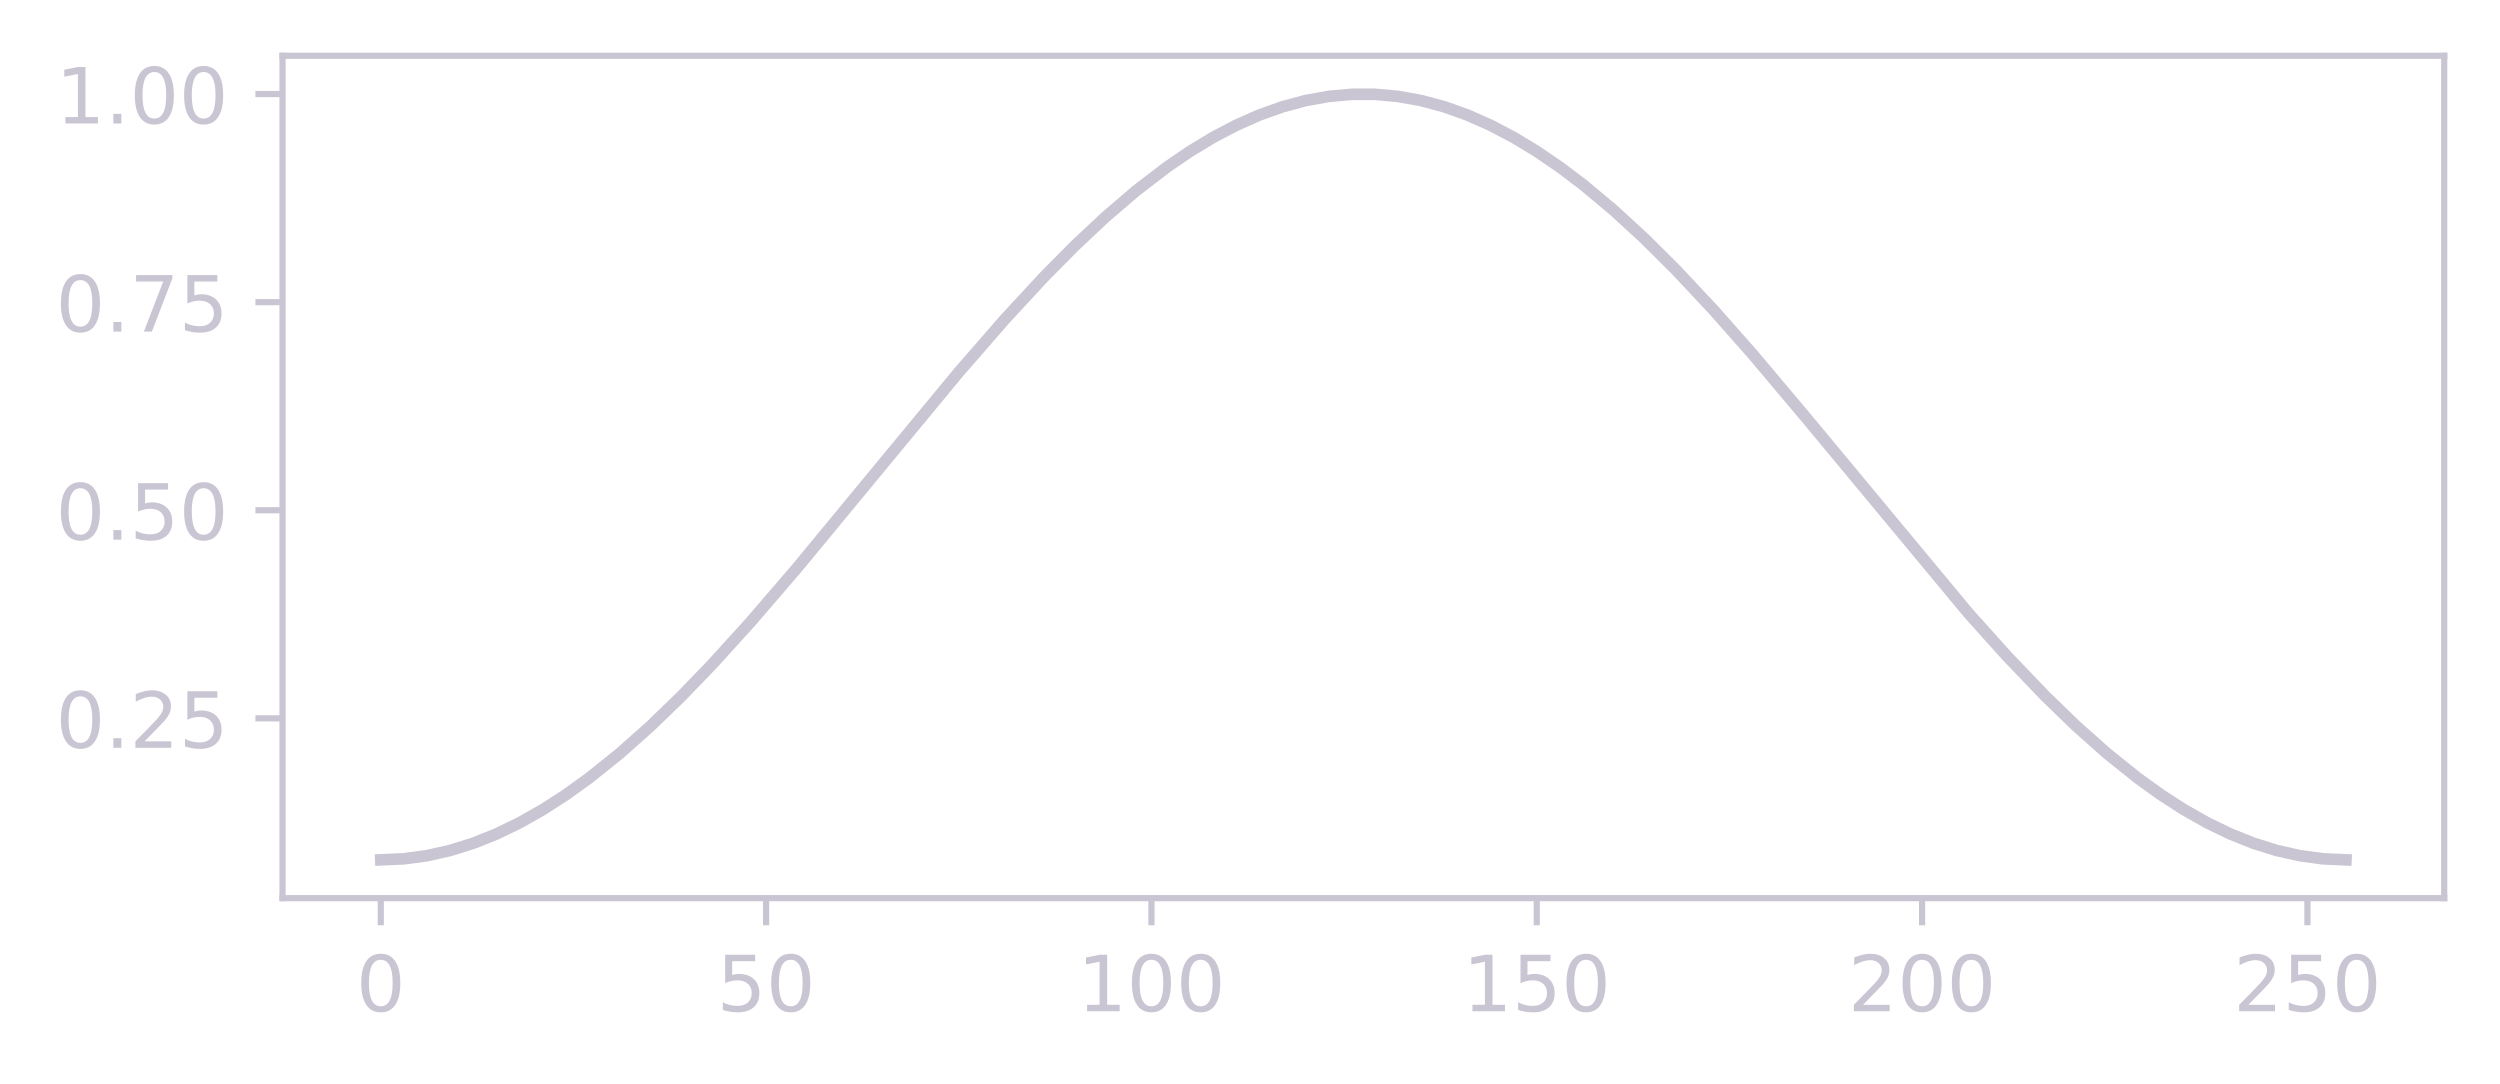
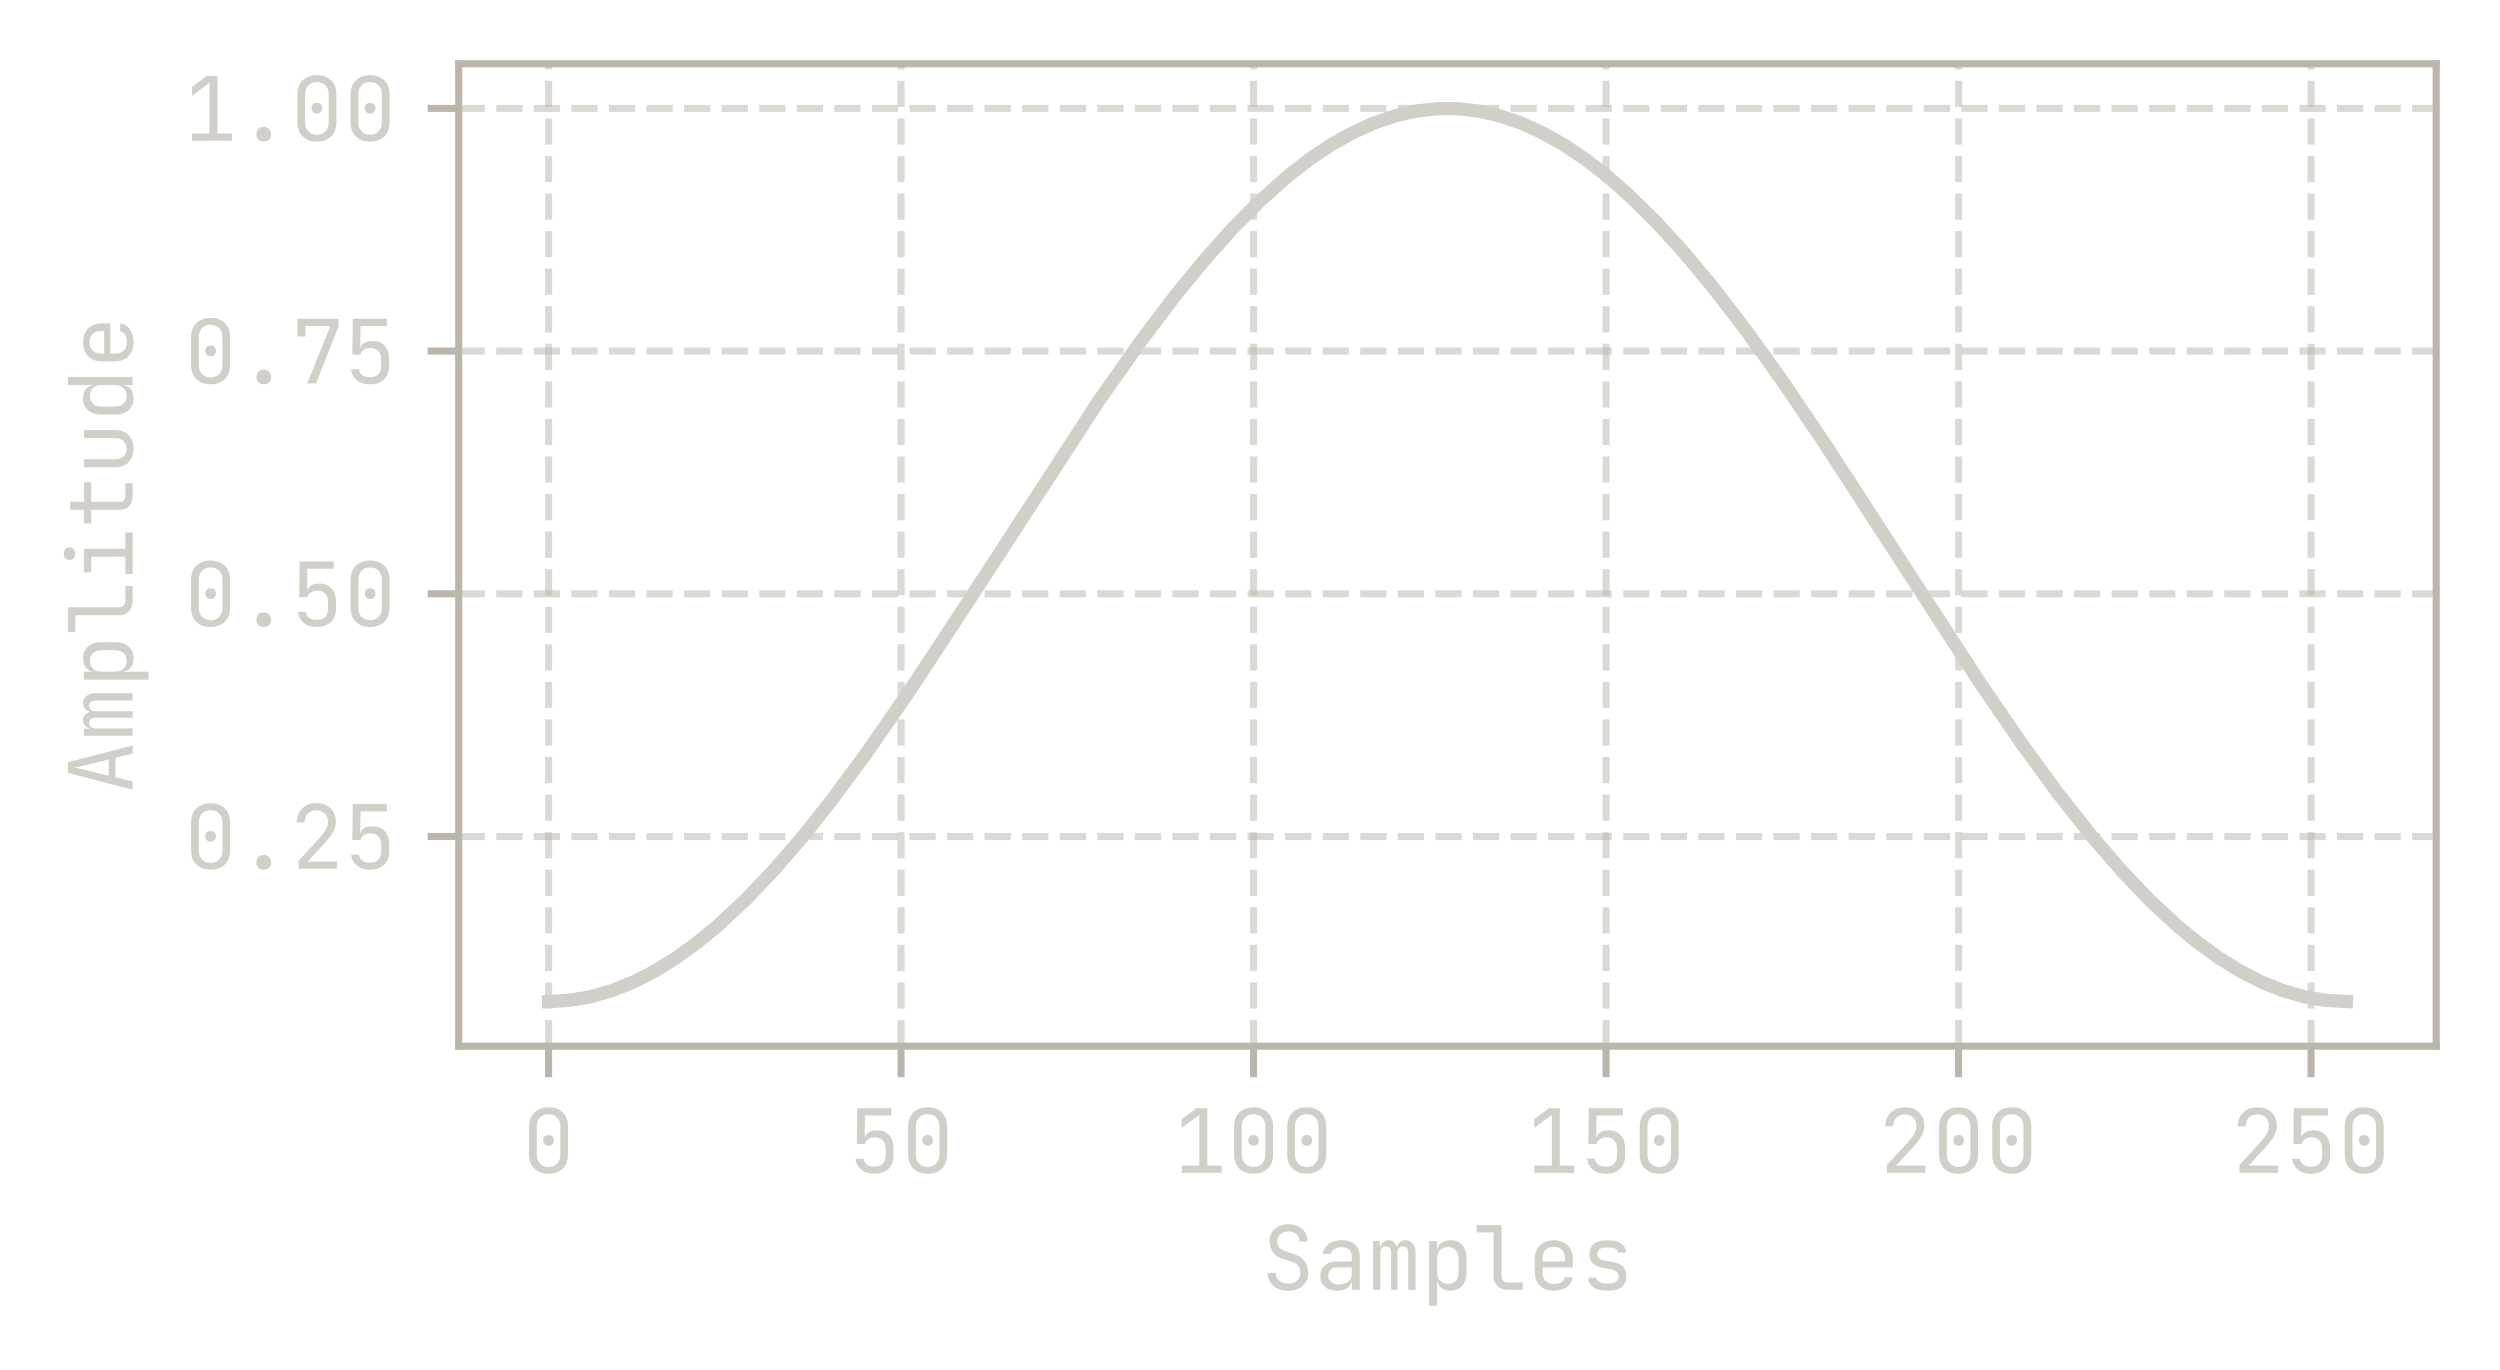
- <svg xmlns="http://www.w3.org/2000/svg" xmlns:xlink="http://www.w3.org/1999/xlink" width="322.666pt" height="139.798pt" viewBox="0 0 322.666 139.798" version="1.1">
+ <svg xmlns="http://www.w3.org/2000/svg" xmlns:xlink="http://www.w3.org/1999/xlink" width="282.17pt" height="154.58pt" viewBox="0 0 282.17 154.58" version="1.1">
  <defs>
    <style type="text/css">*{stroke-linejoin: round; stroke-linecap: butt}</style>
  </defs>
  <g id="figure_1">
    <g id="patch_1">
-       <path d="M 0 139.798  L 322.666 139.798  L 322.666 0  L 0 0  L 0 139.798  z " style="fill: none" />
+       <path d="M 0 154.58  L 282.17 154.58  L 282.17 0  L 0 0  L 0 154.58  z " style="fill: none" />
    </g>
    <g id="axes_1">
      <g id="patch_2">
-         <path d="M 36.466 115.92  L 315.466 115.92  L 315.466 7.2  L 36.466 7.2  L 36.466 115.92  z " style="fill: none" />
+         <path d="M 51.77 118.08  L 274.97 118.08  L 274.97 7.2  L 51.77 7.2  L 51.77 118.08  z " style="fill: none" />
      </g>
      <g id="matplotlib.axis_1">
        <g id="xtick_1">
          <g id="line2d_1">
-             <defs>
-               <path id="m884967a08b" d="M 0 0  L 0 3.5  " style="stroke: #cac5d3; stroke-width: 0.8" />
-             </defs>
-             <g>
-               <use xlink:href="#m884967a08b" x="49.147" y="115.92" style="fill: #cac5d3; stroke: #cac5d3; stroke-width: 0.8" />
+             <path d="M 61.916 118.08  L 61.916 7.2  " clip-path="url(#p6662fe7fbd)" style="fill: none; stroke-dasharray: 2.96,1.28; stroke-dashoffset: 0; stroke: #bbb5ac; stroke-opacity: 0.5; stroke-width: 0.8" />
+           </g>
+           <g id="line2d_2">
+             <defs>
+               <path id="m561992308f" d="M 0 0  L 0 3.5  " style="stroke: #bbb5ac; stroke-width: 0.8" />
+             </defs>
+             <g>
+               <use xlink:href="#m561992308f" x="61.916" y="118.08" style="fill: #bbb5ac; stroke: #bbb5ac; stroke-width: 0.8" />
            </g>
          </g>
          <g id="text_1">
-             <g style="fill: #cac5d3" transform="translate(45.96619 130.5184)scale(0.1 -0.1)">
-               <defs>
-                 <path id="DejaVuSans-30" d="M 2034 4250  Q 1547 4250 1301 3770  Q 1056 3291 1056 2328  Q 1056 1369 1301 889  Q 1547 409 2034 409  Q 2525 409 2770 889  Q 3016 1369 3016 2328  Q 3016 3291 2770 3770  Q 2525 4250 2034 4250  z M 2034 4750  Q 2819 4750 3233 4129  Q 3647 3509 3647 2328  Q 3647 1150 3233 529  Q 2819 -91 2034 -91  Q 1250 -91 836 529  Q 422 1150 422 2328  Q 422 3509 836 4129  Q 1250 4750 2034 4750  z " transform="scale(0.015625)" />
-               </defs>
-               <use xlink:href="#DejaVuSans-30" />
+             <g style="fill: #d2cec8" transform="translate(58.91577 132.38)scale(0.1 -0.1)">
+               <defs>
+                 <path id="JetBrainsMono-Regular-30" d="M 1920 -64  Q 1274 -64 893 310  Q 512 685 512 1312  L 512 3360  Q 512 3987 893 4361  Q 1274 4736 1920 4736  Q 2566 4736 2947 4361  Q 3328 3987 3328 3360  L 3328 1312  Q 3328 896 3155 585  Q 2982 275 2665 105  Q 2349 -64 1920 -64  z M 1920 429  Q 2304 429 2537 675  Q 2771 922 2771 1312  L 2771 3360  Q 2771 3750 2537 3996  Q 2304 4243 1920 4243  Q 1536 4243 1302 3996  Q 1069 3750 1069 3360  L 1069 1312  Q 1069 922 1302 675  Q 1536 429 1920 429  z M 1920 1958  Q 1747 1958 1641 2067  Q 1536 2176 1536 2355  Q 1536 2528 1641 2633  Q 1747 2739 1920 2739  Q 2093 2739 2198 2633  Q 2304 2528 2304 2355  Q 2304 2176 2198 2067  Q 2093 1958 1920 1958  z " transform="scale(0.015625)" />
+               </defs>
+               <use xlink:href="#JetBrainsMono-Regular-30" />
            </g>
          </g>
        </g>
        <g id="xtick_2">
-           <g id="line2d_2">
-             <g>
-               <use xlink:href="#m884967a08b" x="98.88" y="115.92" style="fill: #cac5d3; stroke: #cac5d3; stroke-width: 0.8" />
+           <g id="line2d_3">
+             <path d="M 101.702 118.08  L 101.702 7.2  " clip-path="url(#p6662fe7fbd)" style="fill: none; stroke-dasharray: 2.96,1.28; stroke-dashoffset: 0; stroke: #bbb5ac; stroke-opacity: 0.5; stroke-width: 0.8" />
+           </g>
+           <g id="line2d_4">
+             <g>
+               <use xlink:href="#m561992308f" x="101.702" y="118.08" style="fill: #bbb5ac; stroke: #bbb5ac; stroke-width: 0.8" />
            </g>
          </g>
          <g id="text_2">
-             <g style="fill: #cac5d3" transform="translate(92.51756 130.5184)scale(0.1 -0.1)">
-               <defs>
-                 <path id="DejaVuSans-35" d="M 691 4666  L 3169 4666  L 3169 4134  L 1269 4134  L 1269 2991  Q 1406 3038 1543 3061  Q 1681 3084 1819 3084  Q 2600 3084 3056 2656  Q 3513 2228 3513 1497  Q 3513 744 3044 326  Q 2575 -91 1722 -91  Q 1428 -91 1123 -41  Q 819 9 494 109  L 494 744  Q 775 591 1075 516  Q 1375 441 1709 441  Q 2250 441 2565 725  Q 2881 1009 2881 1497  Q 2881 1984 2565 2268  Q 2250 2553 1709 2553  Q 1456 2553 1204 2497  Q 953 2441 691 2322  L 691 4666  z " transform="scale(0.015625)" />
-               </defs>
-               <use xlink:href="#DejaVuSans-35" />
-               <use xlink:href="#DejaVuSans-30" x="63.623" />
+             <g style="fill: #d2cec8" transform="translate(95.70186 132.38)scale(0.1 -0.1)">
+               <defs>
+                 <path id="JetBrainsMono-Regular-35" d="M 1907 -64  Q 1338 -64 973 230  Q 608 525 544 1024  L 1120 1024  Q 1152 749 1357 598  Q 1562 448 1914 448  Q 2317 448 2518 665  Q 2720 883 2720 1280  L 2720 1734  Q 2720 2131 2518 2348  Q 2317 2566 1920 2566  Q 1670 2566 1484 2435  Q 1299 2304 1216 2086  L 640 2086  L 672 4672  L 3130 4672  L 3130 4147  L 1229 4147  L 1210 2592  L 1235 2592  Q 1293 2816 1520 2944  Q 1747 3072 2093 3072  Q 2662 3078 2979 2723  Q 3296 2368 3296 1734  L 3296 1280  Q 3296 659 2931 297  Q 2566 -64 1907 -64  z " transform="scale(0.015625)" />
+               </defs>
+               <use xlink:href="#JetBrainsMono-Regular-35" />
+               <use xlink:href="#JetBrainsMono-Regular-30" x="60" />
            </g>
          </g>
        </g>
        <g id="xtick_3">
-           <g id="line2d_3">
-             <g>
-               <use xlink:href="#m884967a08b" x="148.613" y="115.92" style="fill: #cac5d3; stroke: #cac5d3; stroke-width: 0.8" />
+           <g id="line2d_5">
+             <path d="M 141.488 118.08  L 141.488 7.2  " clip-path="url(#p6662fe7fbd)" style="fill: none; stroke-dasharray: 2.96,1.28; stroke-dashoffset: 0; stroke: #bbb5ac; stroke-opacity: 0.5; stroke-width: 0.8" />
+           </g>
+           <g id="line2d_6">
+             <g>
+               <use xlink:href="#m561992308f" x="141.488" y="118.08" style="fill: #bbb5ac; stroke: #bbb5ac; stroke-width: 0.8" />
            </g>
          </g>
          <g id="text_3">
-             <g style="fill: #cac5d3" transform="translate(139.0689 130.5184)scale(0.1 -0.1)">
-               <defs>
-                 <path id="DejaVuSans-31" d="M 794 531  L 1825 531  L 1825 4091  L 703 3866  L 703 4441  L 1819 4666  L 2450 4666  L 2450 531  L 3481 531  L 3481 0  L 794 0  L 794 531  z " transform="scale(0.015625)" />
-               </defs>
-               <use xlink:href="#DejaVuSans-31" />
-               <use xlink:href="#DejaVuSans-30" x="63.623" />
-               <use xlink:href="#DejaVuSans-30" x="127.246" />
+             <g style="fill: #d2cec8" transform="translate(132.488 132.38)scale(0.1 -0.1)">
+               <defs>
+                 <path id="JetBrainsMono-Regular-31" d="M 576 0  L 576 525  L 1843 525  L 1843 4192  L 576 3245  L 576 3885  L 1632 4672  L 2419 4672  L 2419 525  L 3456 525  L 3456 0  L 576 0  z " transform="scale(0.015625)" />
+               </defs>
+               <use xlink:href="#JetBrainsMono-Regular-31" />
+               <use xlink:href="#JetBrainsMono-Regular-30" x="60" />
+               <use xlink:href="#JetBrainsMono-Regular-30" x="120" />
            </g>
          </g>
        </g>
        <g id="xtick_4">
-           <g id="line2d_4">
-             <g>
-               <use xlink:href="#m884967a08b" x="198.345" y="115.92" style="fill: #cac5d3; stroke: #cac5d3; stroke-width: 0.8" />
+           <g id="line2d_7">
+             <path d="M 181.274 118.08  L 181.274 7.2  " clip-path="url(#p6662fe7fbd)" style="fill: none; stroke-dasharray: 2.96,1.28; stroke-dashoffset: 0; stroke: #bbb5ac; stroke-opacity: 0.5; stroke-width: 0.8" />
+           </g>
+           <g id="line2d_8">
+             <g>
+               <use xlink:href="#m561992308f" x="181.274" y="118.08" style="fill: #bbb5ac; stroke: #bbb5ac; stroke-width: 0.8" />
            </g>
          </g>
          <g id="text_4">
-             <g style="fill: #cac5d3" transform="translate(188.8016 130.5184)scale(0.1 -0.1)">
-               <use xlink:href="#DejaVuSans-31" />
-               <use xlink:href="#DejaVuSans-35" x="63.623" />
-               <use xlink:href="#DejaVuSans-30" x="127.246" />
+             <g style="fill: #d2cec8" transform="translate(172.2741 132.38)scale(0.1 -0.1)">
+               <use xlink:href="#JetBrainsMono-Regular-31" />
+               <use xlink:href="#JetBrainsMono-Regular-35" x="60" />
+               <use xlink:href="#JetBrainsMono-Regular-30" x="120" />
            </g>
          </g>
        </g>
        <g id="xtick_5">
-           <g id="line2d_5">
-             <g>
-               <use xlink:href="#m884967a08b" x="248.078" y="115.92" style="fill: #cac5d3; stroke: #cac5d3; stroke-width: 0.8" />
+           <g id="line2d_9">
+             <path d="M 221.06 118.08  L 221.06 7.2  " clip-path="url(#p6662fe7fbd)" style="fill: none; stroke-dasharray: 2.96,1.28; stroke-dashoffset: 0; stroke: #bbb5ac; stroke-opacity: 0.5; stroke-width: 0.8" />
+           </g>
+           <g id="line2d_10">
+             <g>
+               <use xlink:href="#m561992308f" x="221.06" y="118.08" style="fill: #bbb5ac; stroke: #bbb5ac; stroke-width: 0.8" />
            </g>
          </g>
          <g id="text_5">
-             <g style="fill: #cac5d3" transform="translate(238.5342 130.5184)scale(0.1 -0.1)">
-               <defs>
-                 <path id="DejaVuSans-32" d="M 1228 531  L 3431 531  L 3431 0  L 469 0  L 469 531  Q 828 903 1448 1529  Q 2069 2156 2228 2338  Q 2531 2678 2651 2914  Q 2772 3150 2772 3378  Q 2772 3750 2511 3984  Q 2250 4219 1831 4219  Q 1534 4219 1204 4116  Q 875 4013 500 3803  L 500 4441  Q 881 4594 1212 4672  Q 1544 4750 1819 4750  Q 2544 4750 2975 4387  Q 3406 4025 3406 3419  Q 3406 3131 3298 2873  Q 3191 2616 2906 2266  Q 2828 2175 2409 1742  Q 1991 1309 1228 531  z " transform="scale(0.015625)" />
-               </defs>
-               <use xlink:href="#DejaVuSans-32" />
-               <use xlink:href="#DejaVuSans-30" x="63.623" />
-               <use xlink:href="#DejaVuSans-30" x="127.246" />
+             <g style="fill: #d2cec8" transform="translate(212.0602 132.38)scale(0.1 -0.1)">
+               <defs>
+                 <path id="JetBrainsMono-Regular-32" d="M 589 0  L 589 570  L 2080 2195  Q 2413 2554 2563 2835  Q 2714 3117 2714 3386  Q 2714 3770 2490 3997  Q 2266 4224 1882 4224  Q 1491 4224 1264 3990  Q 1037 3757 1037 3360  L 461 3360  Q 480 3994 864 4365  Q 1248 4736 1882 4736  Q 2528 4736 2909 4371  Q 3290 4006 3290 3379  Q 3290 3046 3094 2681  Q 2899 2317 2464 1843  L 1248 525  L 3366 525  L 3366 0  L 589 0  z " transform="scale(0.015625)" />
+               </defs>
+               <use xlink:href="#JetBrainsMono-Regular-32" />
+               <use xlink:href="#JetBrainsMono-Regular-30" x="60" />
+               <use xlink:href="#JetBrainsMono-Regular-30" x="120" />
            </g>
          </g>
        </g>
        <g id="xtick_6">
-           <g id="line2d_6">
-             <g>
-               <use xlink:href="#m884967a08b" x="297.811" y="115.92" style="fill: #cac5d3; stroke: #cac5d3; stroke-width: 0.8" />
+           <g id="line2d_11">
+             <path d="M 260.846 118.08  L 260.846 7.2  " clip-path="url(#p6662fe7fbd)" style="fill: none; stroke-dasharray: 2.96,1.28; stroke-dashoffset: 0; stroke: #bbb5ac; stroke-opacity: 0.5; stroke-width: 0.8" />
+           </g>
+           <g id="line2d_12">
+             <g>
+               <use xlink:href="#m561992308f" x="260.846" y="118.08" style="fill: #bbb5ac; stroke: #bbb5ac; stroke-width: 0.8" />
            </g>
          </g>
          <g id="text_6">
-             <g style="fill: #cac5d3" transform="translate(288.2668 130.5184)scale(0.1 -0.1)">
-               <use xlink:href="#DejaVuSans-32" />
-               <use xlink:href="#DejaVuSans-35" x="63.623" />
-               <use xlink:href="#DejaVuSans-30" x="127.246" />
-             </g>
+             <g style="fill: #d2cec8" transform="translate(251.8462 132.38)scale(0.1 -0.1)">
+               <use xlink:href="#JetBrainsMono-Regular-32" />
+               <use xlink:href="#JetBrainsMono-Regular-35" x="60" />
+               <use xlink:href="#JetBrainsMono-Regular-30" x="120" />
+             </g>
+           </g>
+         </g>
+         <g id="text_7">
+           <g style="fill: #d2cec8" transform="translate(142.3703 145.58)scale(0.1 -0.1)">
+             <defs>
+               <path id="JetBrainsMono-Regular-53" d="M 1946 -64  Q 1267 -64 864 288  Q 461 640 461 1229  L 1037 1229  Q 1037 877 1286 662  Q 1536 448 1946 448  Q 2342 448 2579 662  Q 2816 877 2816 1229  Q 2816 1504 2672 1712  Q 2528 1920 2278 1997  L 1587 2214  Q 1120 2362 854 2701  Q 589 3040 589 3488  Q 589 4058 963 4397  Q 1338 4736 1958 4736  Q 2579 4736 2950 4397  Q 3322 4058 3322 3488  L 2746 3488  Q 2746 3827 2531 4025  Q 2317 4224 1958 4224  Q 1594 4224 1373 4025  Q 1152 3827 1152 3501  Q 1152 3245 1299 3059  Q 1446 2874 1702 2790  L 2419 2560  Q 2861 2419 3120 2060  Q 3379 1702 3379 1229  Q 3379 640 2988 288  Q 2598 -64 1946 -64  z " transform="scale(0.015625)" />
+               <path id="JetBrainsMono-Regular-61" d="M 1613 -64  Q 1056 -64 736 221  Q 416 506 416 992  Q 416 1485 736 1766  Q 1056 2048 1600 2048  L 2688 2048  L 2688 2400  Q 2688 2720 2493 2899  Q 2298 3078 1952 3078  Q 1645 3078 1433 2944  Q 1222 2810 1171 2592  L 595 2592  Q 627 2886 809 3110  Q 992 3334 1289 3459  Q 1587 3584 1952 3584  Q 2560 3584 2912 3270  Q 3264 2957 3264 2419  L 3264 0  L 2701 0  L 2701 672  L 2694 672  Q 2656 333 2365 134  Q 2074 -64 1613 -64  z M 1754 390  Q 2163 390 2425 595  Q 2688 800 2688 1120  L 2688 1619  L 1613 1619  Q 1325 1619 1158 1459  Q 992 1299 992 1024  Q 992 730 1193 560  Q 1395 390 1754 390  z " transform="scale(0.015625)" />
+               <path id="JetBrainsMono-Regular-6d" d="M 384 0  L 384 3520  L 890 3520  L 890 3098  L 928 3098  Q 973 3315 1129 3449  Q 1286 3584 1517 3584  Q 1728 3584 1881 3453  Q 2035 3322 2099 3098  L 2138 3098  Q 2182 3315 2342 3449  Q 2502 3584 2739 3584  Q 3059 3584 3257 3331  Q 3456 3078 3456 2675  L 3456 0  L 2925 0  L 2925 2682  Q 2925 2906 2825 3024  Q 2726 3142 2541 3142  Q 2355 3142 2252 3024  Q 2150 2906 2150 2688  L 2150 0  L 1690 0  L 1690 2682  Q 1690 2906 1584 3024  Q 1478 3142 1293 3142  Q 1114 3142 1014 3024  Q 915 2906 915 2688  L 915 0  L 384 0  z " transform="scale(0.015625)" />
+               <path id="JetBrainsMono-Regular-70" d="M 595 -1152  L 595 3520  L 1171 3520  L 1171 2848  L 1178 2848  Q 1222 3194 1481 3389  Q 1741 3584 2138 3584  Q 2669 3584 2985 3235  Q 3302 2886 3302 2278  L 3302 1248  Q 3302 640 2985 288  Q 2669 -64 2138 -64  Q 1741 -64 1485 134  Q 1229 333 1178 672  L 1158 672  L 1171 -128  L 1171 -1152  L 595 -1152  z M 1946 435  Q 2310 435 2518 652  Q 2726 870 2726 1280  L 2726 2240  Q 2726 2650 2518 2867  Q 2310 3085 1946 3085  Q 1594 3085 1382 2861  Q 1171 2637 1171 2240  L 1171 1280  Q 1171 883 1382 659  Q 1594 435 1946 435  z " transform="scale(0.015625)" />
+               <path id="JetBrainsMono-Regular-6c" d="M 2432 0  Q 1965 0 1686 272  Q 1408 544 1408 992  L 1408 4147  L 192 4147  L 192 4672  L 1984 4672  L 1984 992  Q 1984 774 2105 649  Q 2227 525 2432 525  L 3520 525  L 3520 0  L 2432 0  z " transform="scale(0.015625)" />
+               <path id="JetBrainsMono-Regular-65" d="M 1920 -64  Q 1504 -64 1193 102  Q 883 269 713 573  Q 544 877 544 1280  L 544 2240  Q 544 2650 713 2950  Q 883 3251 1193 3417  Q 1504 3584 1920 3584  Q 2336 3584 2646 3417  Q 2957 3251 3126 2950  Q 3296 2650 3296 2240  L 3296 1619  L 1107 1619  L 1107 1280  Q 1107 864 1318 643  Q 1530 422 1920 422  Q 2253 422 2457 540  Q 2662 659 2707 896  L 3283 896  Q 3226 454 2851 195  Q 2477 -64 1920 -64  z M 1107 2054  L 2733 2054  L 2733 2240  Q 2733 2656 2525 2880  Q 2317 3104 1920 3104  Q 1530 3104 1318 2880  Q 1107 2656 1107 2240  L 1107 2054  z " transform="scale(0.015625)" />
+               <path id="JetBrainsMono-Regular-73" d="M 1811 -51  Q 1267 -51 921 198  Q 576 448 576 883  L 1165 883  Q 1165 685 1353 573  Q 1542 461 1824 461  L 2093 461  Q 2432 461 2598 598  Q 2765 736 2765 966  Q 2765 1190 2608 1321  Q 2451 1453 2157 1498  L 1683 1574  Q 1158 1664 908 1907  Q 659 2150 659 2579  Q 659 3059 969 3315  Q 1280 3571 1862 3571  L 2106 3571  Q 2643 3571 2966 3331  Q 3290 3091 3290 2694  L 2701 2694  Q 2701 2861 2537 2960  Q 2374 3059 2093 3059  L 1850 3059  Q 1549 3059 1385 2934  Q 1222 2810 1222 2579  Q 1222 2195 1766 2106  L 2240 2029  Q 2810 1939 3069 1696  Q 3328 1453 3328 992  Q 3328 506 3017 227  Q 2707 -51 2080 -51  L 1811 -51  z " transform="scale(0.015625)" />
+             </defs>
+             <use xlink:href="#JetBrainsMono-Regular-53" />
+             <use xlink:href="#JetBrainsMono-Regular-61" x="60" />
+             <use xlink:href="#JetBrainsMono-Regular-6d" x="120" />
+             <use xlink:href="#JetBrainsMono-Regular-70" x="180" />
+             <use xlink:href="#JetBrainsMono-Regular-6c" x="240" />
+             <use xlink:href="#JetBrainsMono-Regular-65" x="300" />
+             <use xlink:href="#JetBrainsMono-Regular-73" x="360" />
          </g>
        </g>
      </g>
      <g id="matplotlib.axis_2">
        <g id="ytick_1">
-           <g id="line2d_7">
-             <defs>
-               <path id="m4396db341f" d="M 0 0  L -3.5 0  " style="stroke: #cac5d3; stroke-width: 0.8" />
-             </defs>
-             <g>
-               <use xlink:href="#m4396db341f" x="36.466" y="92.714" style="fill: #cac5d3; stroke: #cac5d3; stroke-width: 0.8" />
-             </g>
-           </g>
-           <g id="text_7">
-             <g style="fill: #cac5d3" transform="translate(7.2 96.51347)scale(0.1 -0.1)">
-               <defs>
-                 <path id="DejaVuSans-2e" d="M 684 794  L 1344 794  L 1344 0  L 684 0  L 684 794  z " transform="scale(0.015625)" />
-               </defs>
-               <use xlink:href="#DejaVuSans-30" />
-               <use xlink:href="#DejaVuSans-2e" x="63.623" />
-               <use xlink:href="#DejaVuSans-32" x="95.41" />
-               <use xlink:href="#DejaVuSans-35" x="159.033" />
+           <g id="line2d_13">
+             <path d="M 51.77 94.413  L 274.97 94.413  " clip-path="url(#p6662fe7fbd)" style="fill: none; stroke-dasharray: 2.96,1.28; stroke-dashoffset: 0; stroke: #bbb5ac; stroke-opacity: 0.5; stroke-width: 0.8" />
+           </g>
+           <g id="line2d_14">
+             <defs>
+               <path id="mce123510dc" d="M 0 0  L -3.5 0  " style="stroke: #bbb5ac; stroke-width: 0.8" />
+             </defs>
+             <g>
+               <use xlink:href="#mce123510dc" x="51.77" y="94.413" style="fill: #bbb5ac; stroke: #bbb5ac; stroke-width: 0.8" />
+             </g>
+           </g>
+           <g id="text_8">
+             <g style="fill: #d2cec8" transform="translate(20.77031 98.06321)scale(0.1 -0.1)">
+               <defs>
+                 <path id="JetBrainsMono-Regular-2e" d="M 1920 -64  Q 1677 -64 1533 77  Q 1389 218 1389 454  Q 1389 704 1533 851  Q 1677 998 1920 998  Q 2163 998 2307 851  Q 2451 704 2451 454  Q 2451 218 2307 77  Q 2163 -64 1920 -64  z " transform="scale(0.015625)" />
+               </defs>
+               <use xlink:href="#JetBrainsMono-Regular-30" />
+               <use xlink:href="#JetBrainsMono-Regular-2e" x="60" />
+               <use xlink:href="#JetBrainsMono-Regular-32" x="120" />
+               <use xlink:href="#JetBrainsMono-Regular-35" x="180" />
            </g>
          </g>
        </g>
        <g id="ytick_2">
-           <g id="line2d_8">
-             <g>
-               <use xlink:href="#m4396db341f" x="36.466" y="65.856" style="fill: #cac5d3; stroke: #cac5d3; stroke-width: 0.8" />
-             </g>
-           </g>
-           <g id="text_8">
-             <g style="fill: #cac5d3" transform="translate(7.2 69.65474)scale(0.1 -0.1)">
-               <use xlink:href="#DejaVuSans-30" />
-               <use xlink:href="#DejaVuSans-2e" x="63.623" />
-               <use xlink:href="#DejaVuSans-35" x="95.41" />
-               <use xlink:href="#DejaVuSans-30" x="159.033" />
+           <g id="line2d_15">
+             <path d="M 51.77 67.021  L 274.97 67.021  " clip-path="url(#p6662fe7fbd)" style="fill: none; stroke-dasharray: 2.96,1.28; stroke-dashoffset: 0; stroke: #bbb5ac; stroke-opacity: 0.5; stroke-width: 0.8" />
+           </g>
+           <g id="line2d_16">
+             <g>
+               <use xlink:href="#mce123510dc" x="51.77" y="67.021" style="fill: #bbb5ac; stroke: #bbb5ac; stroke-width: 0.8" />
+             </g>
+           </g>
+           <g id="text_9">
+             <g style="fill: #d2cec8" transform="translate(20.77031 70.67086)scale(0.1 -0.1)">
+               <use xlink:href="#JetBrainsMono-Regular-30" />
+               <use xlink:href="#JetBrainsMono-Regular-2e" x="60" />
+               <use xlink:href="#JetBrainsMono-Regular-35" x="120" />
+               <use xlink:href="#JetBrainsMono-Regular-30" x="180" />
            </g>
          </g>
        </g>
        <g id="ytick_3">
-           <g id="line2d_9">
-             <g>
-               <use xlink:href="#m4396db341f" x="36.466" y="38.997" style="fill: #cac5d3; stroke: #cac5d3; stroke-width: 0.8" />
-             </g>
-           </g>
-           <g id="text_9">
-             <g style="fill: #cac5d3" transform="translate(7.2 42.79601)scale(0.1 -0.1)">
-               <defs>
-                 <path id="DejaVuSans-37" d="M 525 4666  L 3525 4666  L 3525 4397  L 1831 0  L 1172 0  L 2766 4134  L 525 4134  L 525 4666  z " transform="scale(0.015625)" />
-               </defs>
-               <use xlink:href="#DejaVuSans-30" />
-               <use xlink:href="#DejaVuSans-2e" x="63.623" />
-               <use xlink:href="#DejaVuSans-37" x="95.41" />
-               <use xlink:href="#DejaVuSans-35" x="159.033" />
+           <g id="line2d_17">
+             <path d="M 51.77 39.629  L 274.97 39.629  " clip-path="url(#p6662fe7fbd)" style="fill: none; stroke-dasharray: 2.96,1.28; stroke-dashoffset: 0; stroke: #bbb5ac; stroke-opacity: 0.5; stroke-width: 0.8" />
+           </g>
+           <g id="line2d_18">
+             <g>
+               <use xlink:href="#mce123510dc" x="51.77" y="39.629" style="fill: #bbb5ac; stroke: #bbb5ac; stroke-width: 0.8" />
+             </g>
+           </g>
+           <g id="text_10">
+             <g style="fill: #d2cec8" transform="translate(20.77031 43.27852)scale(0.1 -0.1)">
+               <defs>
+                 <path id="JetBrainsMono-Regular-37" d="M 1222 0  L 2893 4147  L 1088 4147  L 1088 3392  L 512 3392  L 512 4672  L 3488 4672  L 3488 4134  L 1856 0  L 1222 0  z " transform="scale(0.015625)" />
+               </defs>
+               <use xlink:href="#JetBrainsMono-Regular-30" />
+               <use xlink:href="#JetBrainsMono-Regular-2e" x="60" />
+               <use xlink:href="#JetBrainsMono-Regular-37" x="120" />
+               <use xlink:href="#JetBrainsMono-Regular-35" x="180" />
            </g>
          </g>
        </g>
        <g id="ytick_4">
-           <g id="line2d_10">
-             <g>
-               <use xlink:href="#m4396db341f" x="36.466" y="12.138" style="fill: #cac5d3; stroke: #cac5d3; stroke-width: 0.8" />
-             </g>
-           </g>
-           <g id="text_10">
-             <g style="fill: #cac5d3" transform="translate(7.2 15.93729)scale(0.1 -0.1)">
-               <use xlink:href="#DejaVuSans-31" />
-               <use xlink:href="#DejaVuSans-2e" x="63.623" />
-               <use xlink:href="#DejaVuSans-30" x="95.41" />
-               <use xlink:href="#DejaVuSans-30" x="159.033" />
-             </g>
-           </g>
-         </g>
-       </g>
-       <g id="line2d_11">
-         <path d="M 49.147 110.978  L 52.131 110.843  L 55.115 110.439  L 58.099 109.768  L 61.083 108.834  L 64.067 107.641  L 67.051 106.197  L 70.035 104.509  L 73.019 102.586  L 76.003 100.439  L 79.982 97.249  L 83.96 93.712  L 87.939 89.863  L 91.917 85.739  L 96.891 80.259  L 102.859 73.317  L 111.811 62.471  L 123.746 48.034  L 129.714 41.179  L 134.688 35.801  L 138.666 31.776  L 142.645 28.04  L 146.623 24.629  L 150.602 21.576  L 153.586 19.54  L 156.57 17.734  L 159.554 16.166  L 162.538 14.847  L 165.522 13.783  L 168.506 12.98  L 171.49 12.442  L 174.474 12.172  L 177.458 12.172  L 180.442 12.442  L 183.426 12.98  L 186.409 13.783  L 189.393 14.847  L 192.377 16.166  L 195.361 17.734  L 198.345 19.54  L 201.329 21.576  L 204.313 23.831  L 208.292 27.155  L 212.27 30.813  L 216.249 34.77  L 221.222 40.076  L 226.196 45.709  L 233.158 53.977  L 254.046 79.127  L 259.019 84.67  L 263.992 89.863  L 267.971 93.712  L 271.95 97.249  L 275.928 100.439  L 278.912 102.586  L 281.896 104.509  L 284.88 106.197  L 287.864 107.641  L 290.848 108.834  L 293.832 109.768  L 296.816 110.439  L 299.8 110.843  L 302.784 110.978  L 302.784 110.978  " clip-path="url(#p18ea693d40)" style="fill: none; stroke: #cac5d3; stroke-width: 1.5; stroke-linecap: square" />
+           <g id="line2d_19">
+             <path d="M 51.77 12.236  L 274.97 12.236  " clip-path="url(#p6662fe7fbd)" style="fill: none; stroke-dasharray: 2.96,1.28; stroke-dashoffset: 0; stroke: #bbb5ac; stroke-opacity: 0.5; stroke-width: 0.8" />
+           </g>
+           <g id="line2d_20">
+             <g>
+               <use xlink:href="#mce123510dc" x="51.77" y="12.236" style="fill: #bbb5ac; stroke: #bbb5ac; stroke-width: 0.8" />
+             </g>
+           </g>
+           <g id="text_11">
+             <g style="fill: #d2cec8" transform="translate(20.77031 15.88617)scale(0.1 -0.1)">
+               <use xlink:href="#JetBrainsMono-Regular-31" />
+               <use xlink:href="#JetBrainsMono-Regular-2e" x="60" />
+               <use xlink:href="#JetBrainsMono-Regular-30" x="120" />
+               <use xlink:href="#JetBrainsMono-Regular-30" x="180" />
+             </g>
+           </g>
+         </g>
+         <g id="text_12">
+           <g style="fill: #d2cec8" transform="translate(14.97031 89.64)rotate(-90)scale(0.1 -0.1)">
+             <defs>
+               <path id="JetBrainsMono-Regular-41" d="M 320 0  L 1536 4672  L 2310 4672  L 3520 0  L 2938 0  L 2630 1242  L 1216 1242  L 909 0  L 320 0  z M 1331 1728  L 2509 1728  L 2150 3168  Q 2048 3578 1990 3853  Q 1933 4128 1920 4211  Q 1907 4128 1849 3853  Q 1792 3578 1690 3174  L 1331 1728  z " transform="scale(0.015625)" />
+               <path id="JetBrainsMono-Regular-69" d="M 544 0  L 544 525  L 1792 525  L 1792 2995  L 672 2995  L 672 3520  L 2368 3520  L 2368 525  L 3552 525  L 3552 0  L 544 0  z M 2016 4154  Q 1805 4154 1683 4262  Q 1562 4371 1562 4557  Q 1562 4749 1683 4861  Q 1805 4973 2016 4973  Q 2227 4973 2348 4861  Q 2470 4749 2470 4557  Q 2470 4371 2348 4262  Q 2227 4154 2016 4154  z " transform="scale(0.015625)" />
+               <path id="JetBrainsMono-Regular-74" d="M 2304 0  Q 1869 0 1606 253  Q 1344 506 1344 928  L 1344 2995  L 352 2995  L 352 3520  L 1344 3520  L 1344 4512  L 1920 4512  L 1920 3520  L 3328 3520  L 3328 2995  L 1920 2995  L 1920 928  Q 1920 749 2025 637  Q 2131 525 2304 525  L 3264 525  L 3264 0  L 2304 0  z " transform="scale(0.015625)" />
+               <path id="JetBrainsMono-Regular-75" d="M 1914 -64  Q 1306 -64 941 297  Q 576 659 576 1280  L 576 3520  L 1152 3520  L 1152 1280  Q 1152 883 1357 662  Q 1562 442 1914 442  Q 2272 442 2480 662  Q 2688 883 2688 1280  L 2688 3520  L 3264 3520  L 3264 1280  Q 3264 659 2893 297  Q 2522 -64 1914 -64  z " transform="scale(0.015625)" />
+               <path id="JetBrainsMono-Regular-64" d="M 1715 -64  Q 1190 -64 867 288  Q 544 640 544 1242  L 544 2272  Q 544 2880 864 3232  Q 1184 3584 1715 3584  Q 2112 3584 2368 3385  Q 2624 3187 2669 2848  L 2688 2848  L 2675 3648  L 2675 4672  L 3251 4672  L 3251 0  L 2675 0  L 2675 672  L 2669 672  Q 2624 326 2368 131  Q 2112 -64 1715 -64  z M 1907 435  Q 2266 435 2470 659  Q 2675 883 2675 1280  L 2675 2240  Q 2675 2637 2470 2861  Q 2266 3085 1907 3085  Q 1542 3085 1331 2867  Q 1120 2650 1120 2240  L 1120 1280  Q 1120 870 1331 652  Q 1542 435 1907 435  z " transform="scale(0.015625)" />
+             </defs>
+             <use xlink:href="#JetBrainsMono-Regular-41" />
+             <use xlink:href="#JetBrainsMono-Regular-6d" x="60" />
+             <use xlink:href="#JetBrainsMono-Regular-70" x="120" />
+             <use xlink:href="#JetBrainsMono-Regular-6c" x="180" />
+             <use xlink:href="#JetBrainsMono-Regular-69" x="240" />
+             <use xlink:href="#JetBrainsMono-Regular-74" x="300" />
+             <use xlink:href="#JetBrainsMono-Regular-75" x="360" />
+             <use xlink:href="#JetBrainsMono-Regular-64" x="420" />
+             <use xlink:href="#JetBrainsMono-Regular-65" x="480" />
+           </g>
+         </g>
+       </g>
+       <g id="line2d_21">
+         <path d="M 61.916 113.04  L 64.303 112.902  L 66.69 112.49  L 69.077 111.806  L 71.464 110.853  L 73.852 109.636  L 76.239 108.163  L 78.626 106.442  L 81.013 104.481  L 84.196 101.513  L 87.379 98.168  L 90.562 94.478  L 93.745 90.478  L 97.723 85.104  L 102.498 78.213  L 108.068 69.755  L 123.982 45.302  L 128.756 38.52  L 132.735 33.264  L 135.918 29.377  L 139.101 25.812  L 142.284 22.604  L 145.467 19.786  L 147.854 17.943  L 150.241 16.345  L 152.628 14.999  L 155.015 13.914  L 157.402 13.094  L 159.79 12.546  L 162.177 12.271  L 164.564 12.271  L 166.951 12.546  L 169.338 13.094  L 171.725 13.914  L 174.113 14.999  L 176.5 16.345  L 178.887 17.943  L 181.274 19.786  L 183.661 21.862  L 186.844 24.975  L 190.027 28.454  L 193.21 32.264  L 197.188 37.437  L 201.167 42.992  L 205.941 50.044  L 213.103 61.086  L 223.447 77.027  L 228.222 83.986  L 232.2 89.435  L 236.179 94.478  L 239.362 98.168  L 242.545 101.513  L 245.728 104.481  L 248.115 106.442  L 250.502 108.163  L 252.889 109.636  L 255.276 110.853  L 257.663 111.806  L 260.051 112.49  L 262.438 112.902  L 264.825 113.04  L 264.825 113.04  " clip-path="url(#p6662fe7fbd)" style="fill: none; stroke: #d2cec8; stroke-width: 1.5; stroke-linecap: square" />
      </g>
      <g id="patch_3">
-         <path d="M 36.466 115.92  L 36.466 7.2  " style="fill: none; stroke: #cac5d3; stroke-width: 0.8; stroke-linejoin: miter; stroke-linecap: square" />
+         <path d="M 51.77 118.08  L 51.77 7.2  " style="fill: none; stroke: #bbb5ac; stroke-width: 0.8; stroke-linejoin: miter; stroke-linecap: square" />
      </g>
      <g id="patch_4">
-         <path d="M 315.466 115.92  L 315.466 7.2  " style="fill: none; stroke: #cac5d3; stroke-width: 0.8; stroke-linejoin: miter; stroke-linecap: square" />
+         <path d="M 274.97 118.08  L 274.97 7.2  " style="fill: none; stroke: #bbb5ac; stroke-width: 0.8; stroke-linejoin: miter; stroke-linecap: square" />
      </g>
      <g id="patch_5">
-         <path d="M 36.466 115.92  L 315.466 115.92  " style="fill: none; stroke: #cac5d3; stroke-width: 0.8; stroke-linejoin: miter; stroke-linecap: square" />
+         <path d="M 51.77 118.08  L 274.97 118.08  " style="fill: none; stroke: #bbb5ac; stroke-width: 0.8; stroke-linejoin: miter; stroke-linecap: square" />
      </g>
      <g id="patch_6">
-         <path d="M 36.466 7.2  L 315.466 7.2  " style="fill: none; stroke: #cac5d3; stroke-width: 0.8; stroke-linejoin: miter; stroke-linecap: square" />
+         <path d="M 51.77 7.2  L 274.97 7.2  " style="fill: none; stroke: #bbb5ac; stroke-width: 0.8; stroke-linejoin: miter; stroke-linecap: square" />
      </g>
    </g>
  </g>
  <defs>
-     <clipPath id="p18ea693d40">
-       <rect x="36.466" y="7.2" width="279" height="108.72" />
+     <clipPath id="p6662fe7fbd">
+       <rect x="51.77" y="7.2" width="223.2" height="110.88" />
    </clipPath>
  </defs>
</svg>
